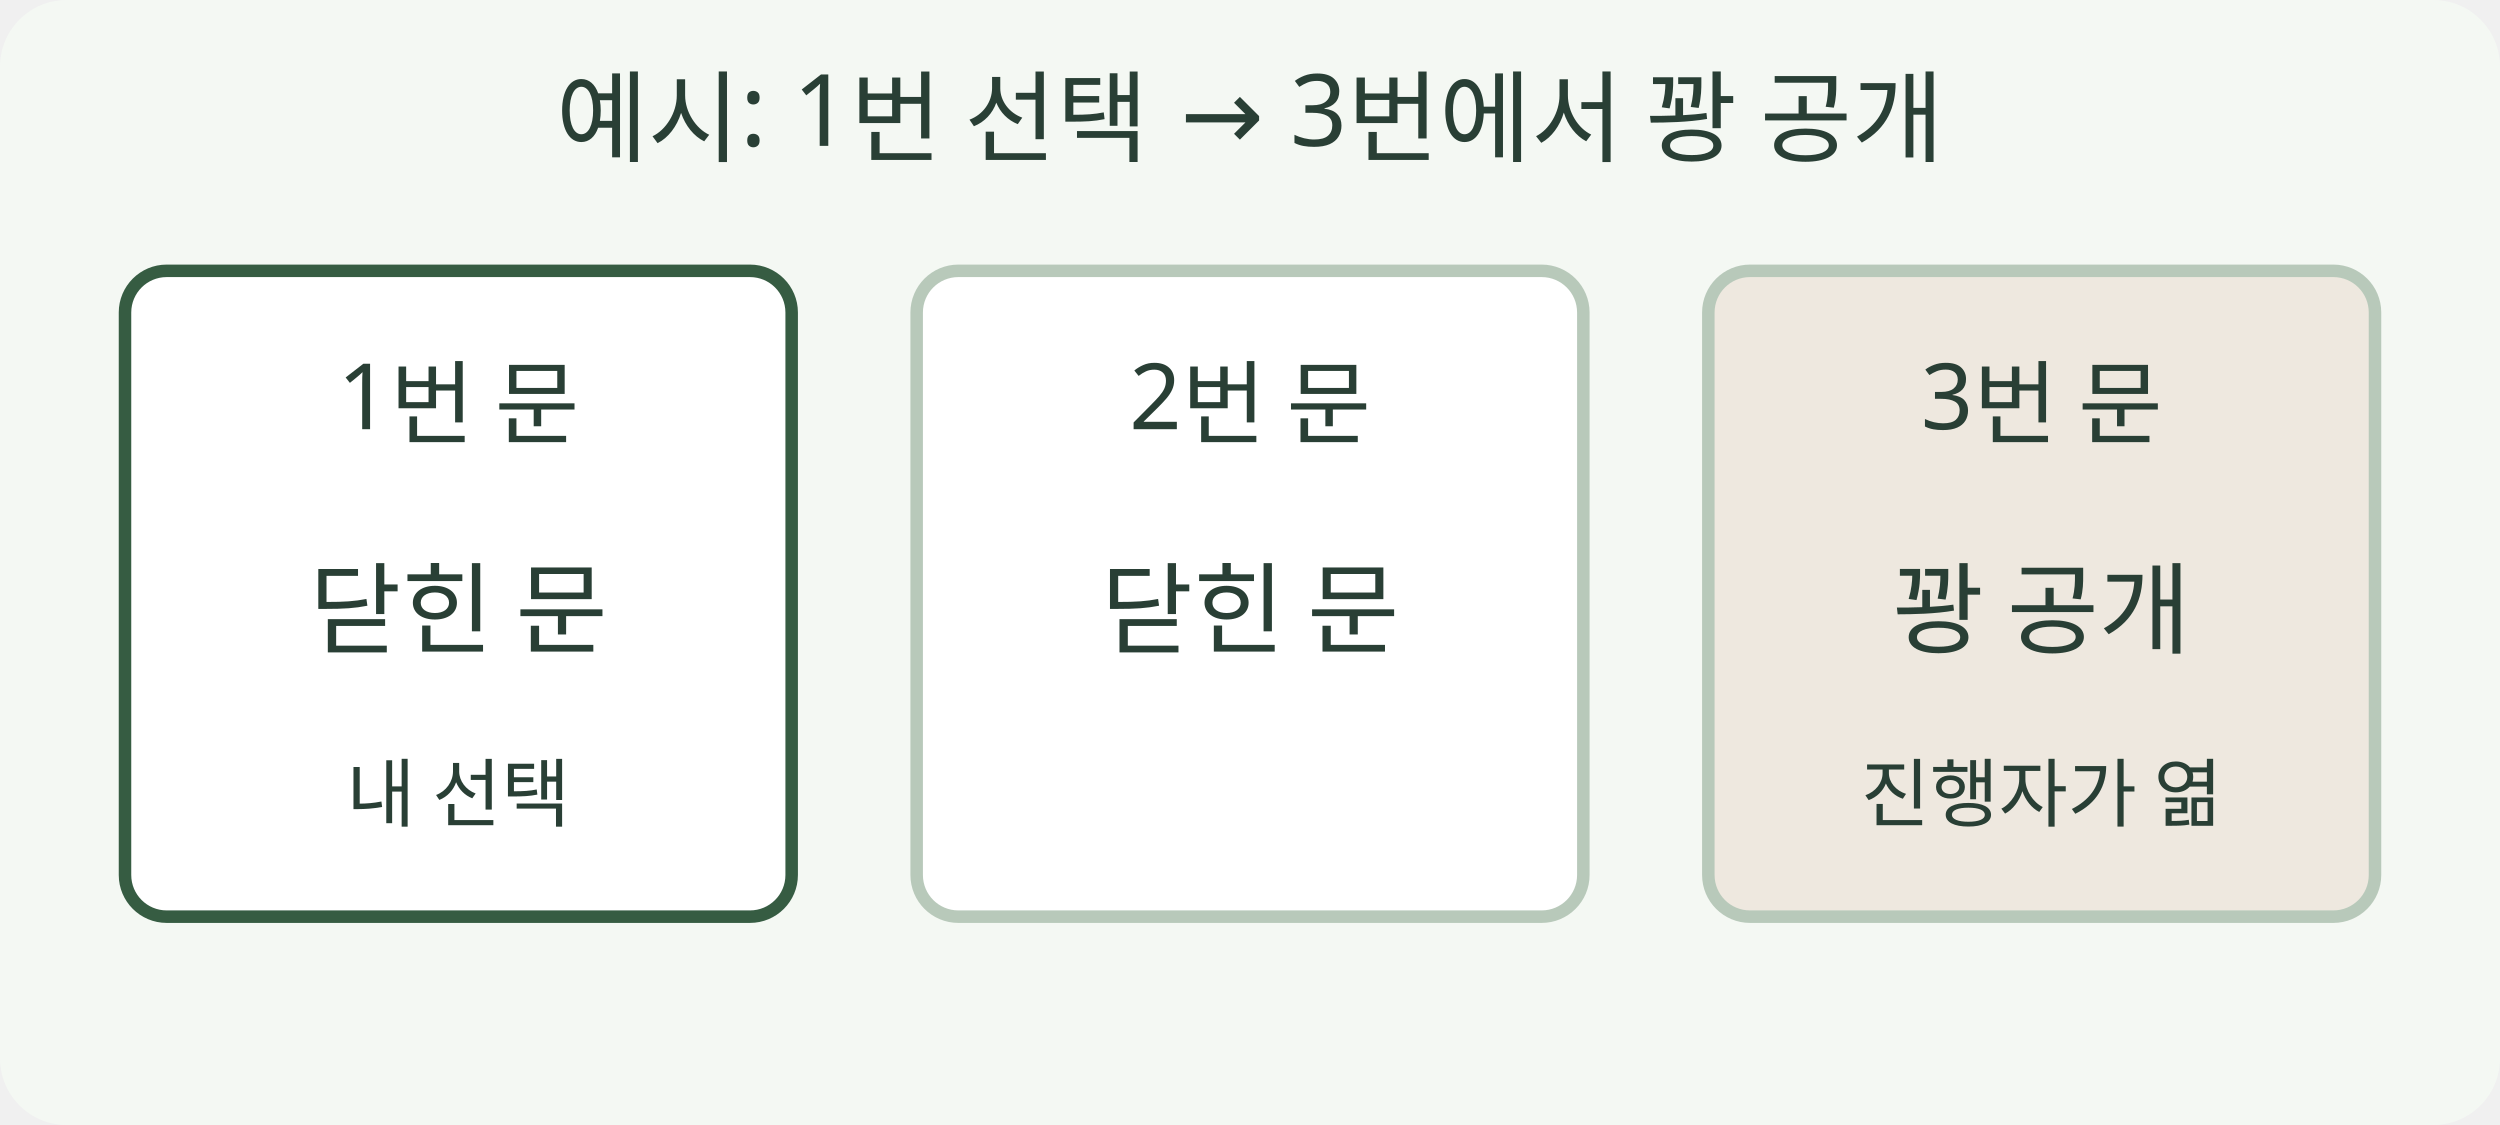
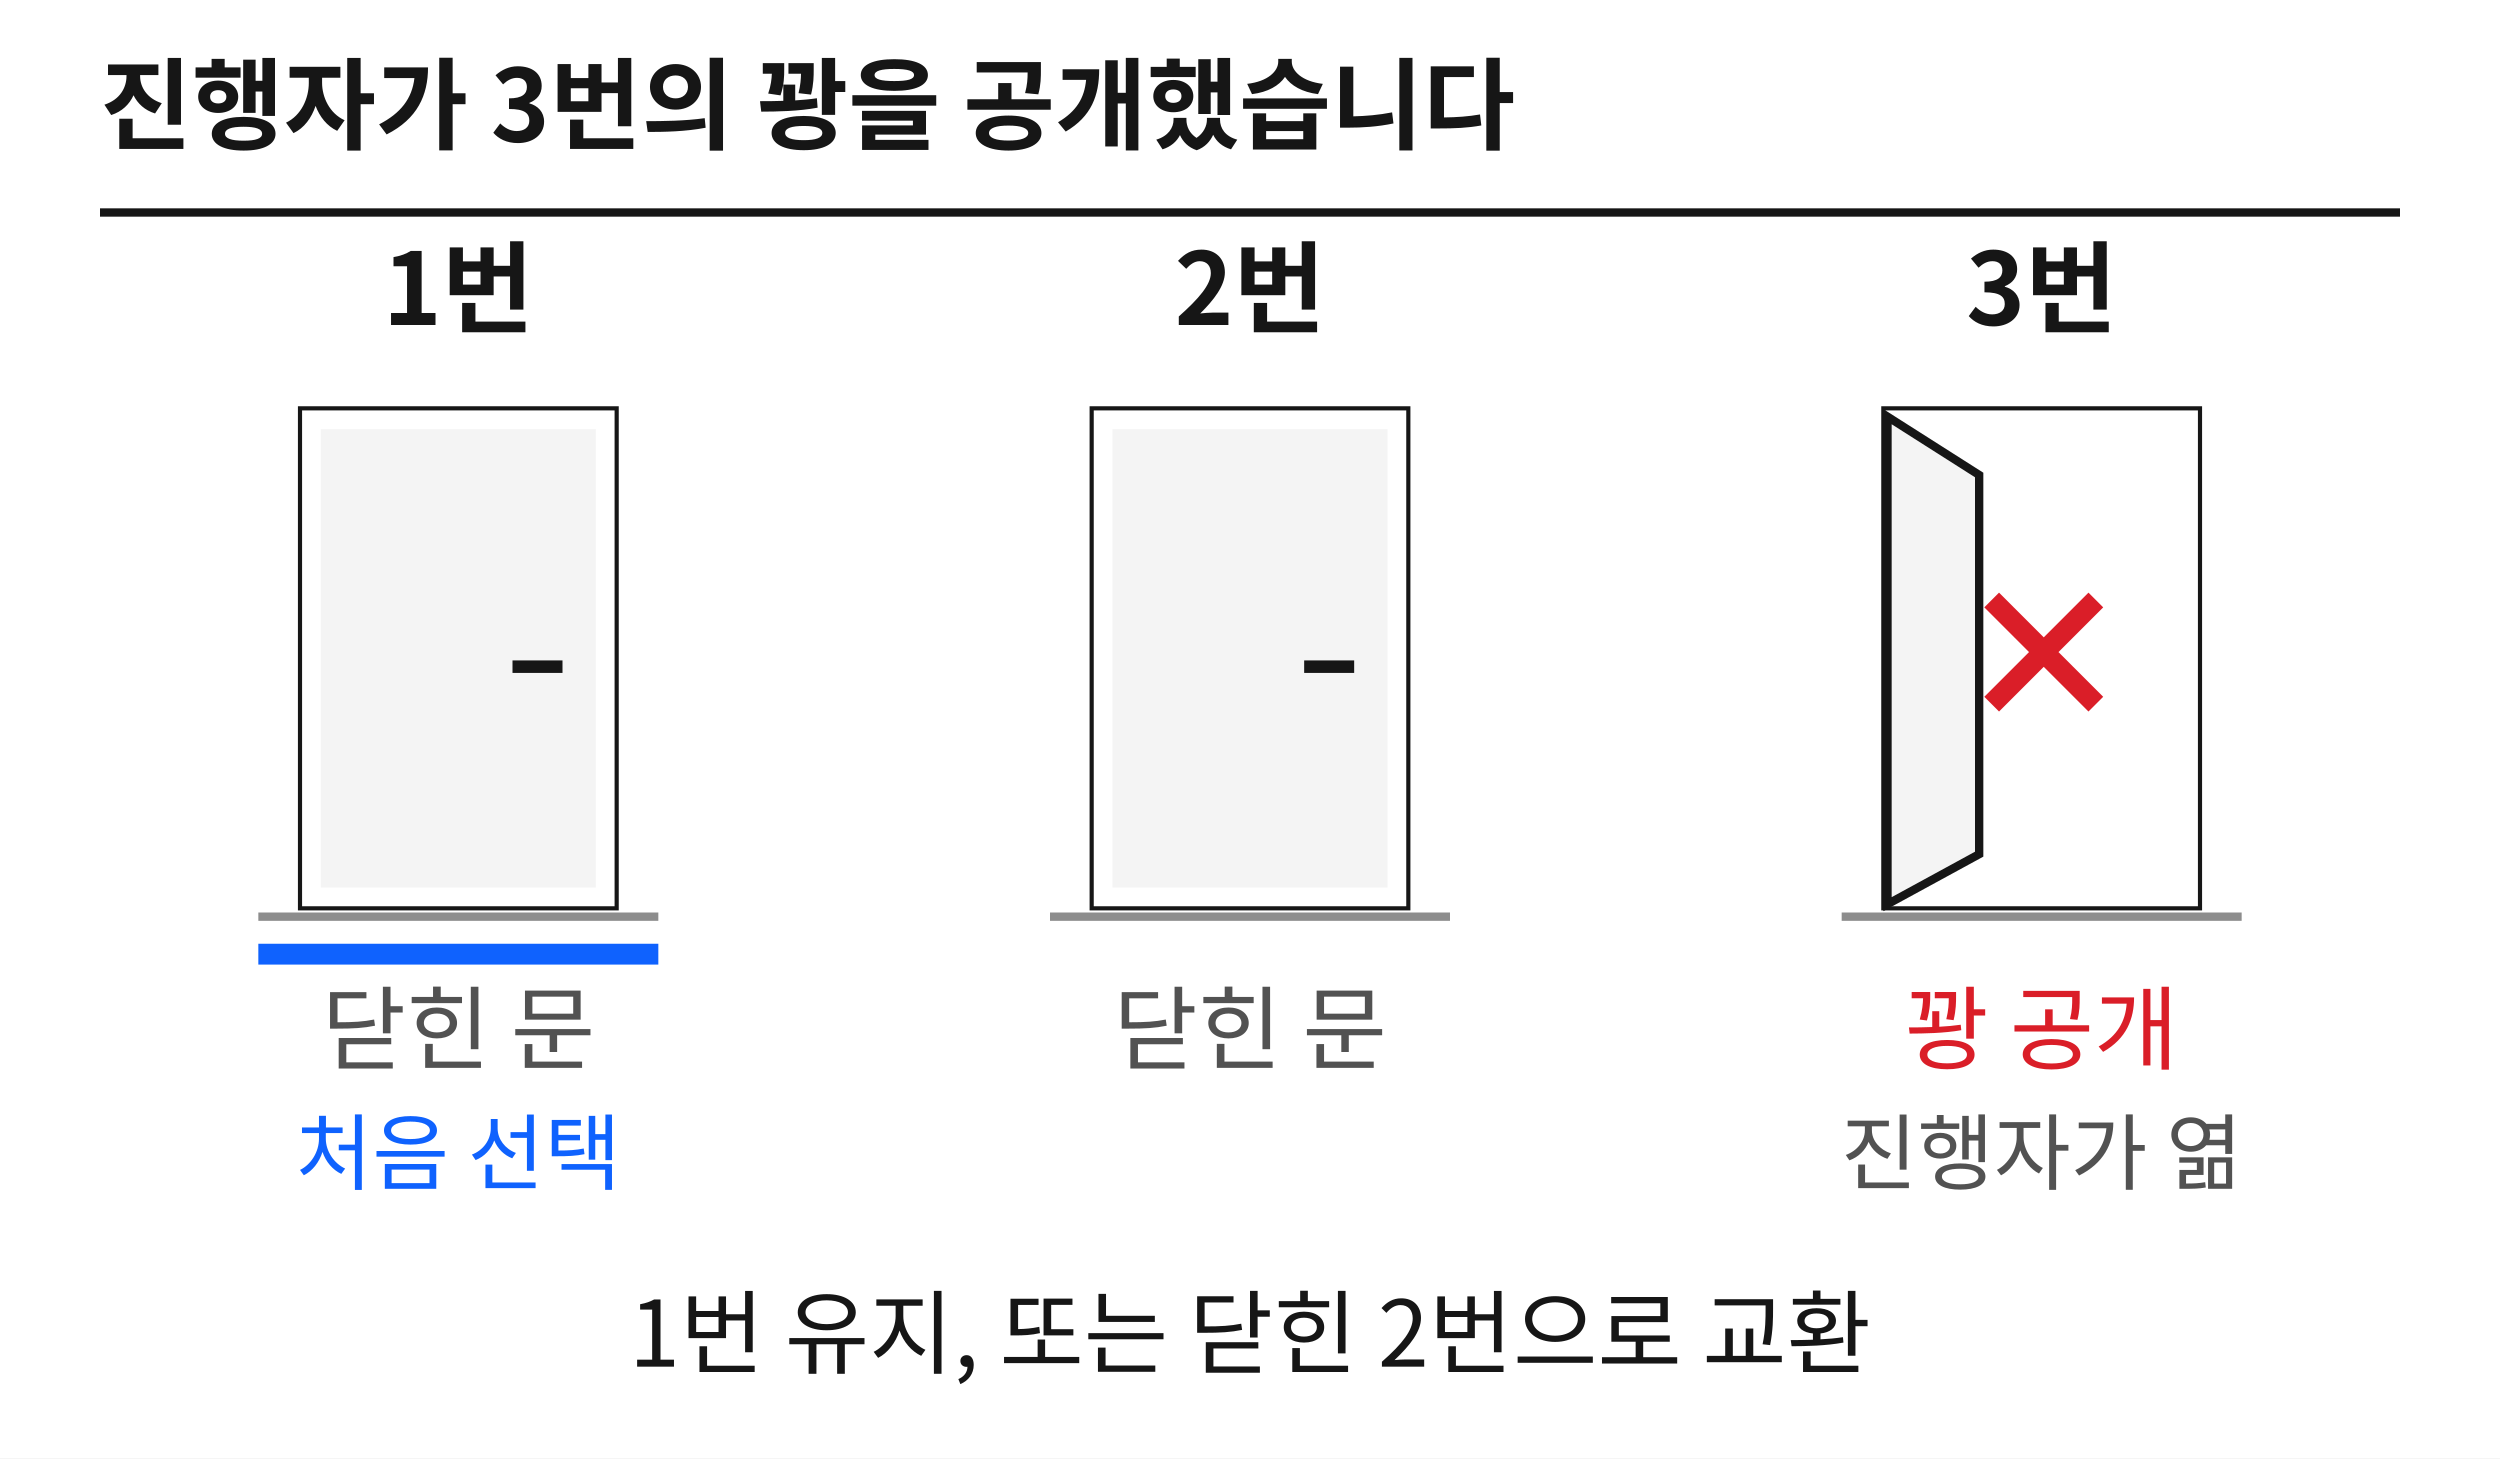
- <svg xmlns="http://www.w3.org/2000/svg" viewBox="0 0 600 270" role="img" aria-labelledby="title desc">
-   <rect width="600" height="270" rx="16" fill="#f4f8f3" />
-   <g font-family="system-ui,Malgun Gothic,sans-serif" fill="#293f35">
-     <text x="300" y="37" font-size="24" text-anchor="middle">예시: 1번 선택 → 3번에서 꽝 공개</text>
-     <rect x="30" y="65" width="160" height="155" rx="10" fill="#fff" stroke="#365c42" stroke-width="3" />
-     <text x="110" y="103" font-size="22" text-anchor="middle">1번 문</text>
-     <text x="110" y="155" font-size="24" text-anchor="middle">닫힌 문</text>
-     <text x="110" y="197" font-size="18" text-anchor="middle">내 선택</text>
-     <rect x="220" y="65" width="160" height="155" rx="10" fill="#fff" stroke="#b8c9ba" stroke-width="3" />
-     <text x="300" y="103" font-size="22" text-anchor="middle">2번 문</text>
-     <text x="300" y="155" font-size="24" text-anchor="middle">닫힌 문</text>
-     <text x="300" y="197" font-size="18" text-anchor="middle" />
-     <rect x="410" y="65" width="160" height="155" rx="10" fill="#eee8df" stroke="#b8c9ba" stroke-width="3" />
-     <text x="490" y="103" font-size="22" text-anchor="middle">3번 문</text>
-     <text x="490" y="155" font-size="24" text-anchor="middle">꽝 공개</text>
-     <text x="490" y="197" font-size="18" text-anchor="middle">진행자가 엶</text>
+ <svg xmlns="http://www.w3.org/2000/svg" viewBox="0 0 600 350" role="img" aria-labelledby="title desc">
+   <defs>
+     <pattern id="hatch" width="8" height="8" patternUnits="userSpaceOnUse">
+       <rect width="8" height="8" fill="#f4f4f4" />
+       <path d="M-2 2L2-2M0 8L8 0M6 10L10 6" stroke="#8d8d8d" stroke-width="1" />
+     </pattern>
+     <marker id="arrow" viewBox="0 0 10 10" refX="9" refY="5" markerWidth="6" markerHeight="6" orient="auto">
+       <path d="M0 0L10 5L0 10Z" fill="#0f62fe" />
+     </marker>
+   </defs>
+   <rect width="600" height="350" fill="#fff" />
+   <g font-family="IBM Plex Sans,Noto Sans KR,Noto Sans CJK KR,system-ui,sans-serif" fill="#161616">
+     <text x="24" y="34" font-size="24" fill="#161616" text-anchor="start" font-weight="600">진행자가 3번의 꽝을 공개했습니다</text>
+     <path d="M24 51H576" stroke="#161616" stroke-width="2" />
+     <g transform="translate(50 88) scale(1)">
+       <rect x="22" y="10" width="76" height="120" fill="#ffffff" stroke="#161616" />
+       <rect x="27" y="15" width="66" height="110" fill="#f4f4f4" />
+       <path d="M73 72H85" stroke="#161616" stroke-width="3" />
+       <path d="M12 132H108" stroke="#8d8d8d" stroke-width="2" />
+       <path d="M12 141H108" stroke="#0f62fe" stroke-width="5" />
+     </g>
+     <text x="110" y="78" font-size="24" fill="#161616" text-anchor="middle" font-weight="600">1번</text>
+     <text x="110" y="255" font-size="22" fill="#525252" text-anchor="middle" font-weight="400">닫힌 문</text>
+     <text x="110" y="284" font-size="20" fill="#0f62fe" text-anchor="middle" font-weight="400">처음 선택</text>
+     <g transform="translate(240 88) scale(1)">
+       <rect x="22" y="10" width="76" height="120" fill="#ffffff" stroke="#161616" />
+       <rect x="27" y="15" width="66" height="110" fill="#f4f4f4" />
+       <path d="M73 72H85" stroke="#161616" stroke-width="3" />
+       <path d="M12 132H108" stroke="#8d8d8d" stroke-width="2" />
+     </g>
+     <text x="300" y="78" font-size="24" fill="#161616" text-anchor="middle" font-weight="600">2번</text>
+     <text x="300" y="255" font-size="22" fill="#525252" text-anchor="middle" font-weight="400">닫힌 문</text>
+     <text x="300" y="284" font-size="20" fill="#525252" text-anchor="middle" font-weight="400" />
+     <g transform="translate(430 88) scale(1)">
+       <rect x="22" y="10" width="76" height="120" fill="#ffffff" stroke="#161616" />
+       <path d="M48 56l25 25m0-25L48 81" stroke="#da1e28" stroke-width="5" />
+       <path d="M23 12l22 14v91l-22 12z" fill="#f4f4f4" stroke="#161616" stroke-width="2" />
+       <path d="M12 132H108" stroke="#8d8d8d" stroke-width="2" />
+     </g>
+     <text x="490" y="78" font-size="24" fill="#161616" text-anchor="middle" font-weight="600">3번</text>
+     <text x="490" y="255" font-size="22" fill="#da1e28" text-anchor="middle" font-weight="400">꽝 공개</text>
+     <text x="490" y="284" font-size="20" fill="#525252" text-anchor="middle" font-weight="400">진행자가 엶</text>
+     <text x="300" y="328" font-size="22" fill="#161616" text-anchor="middle" font-weight="400">1번 유지, 또는 닫힌 2번으로 교환</text>
  </g>
</svg>
